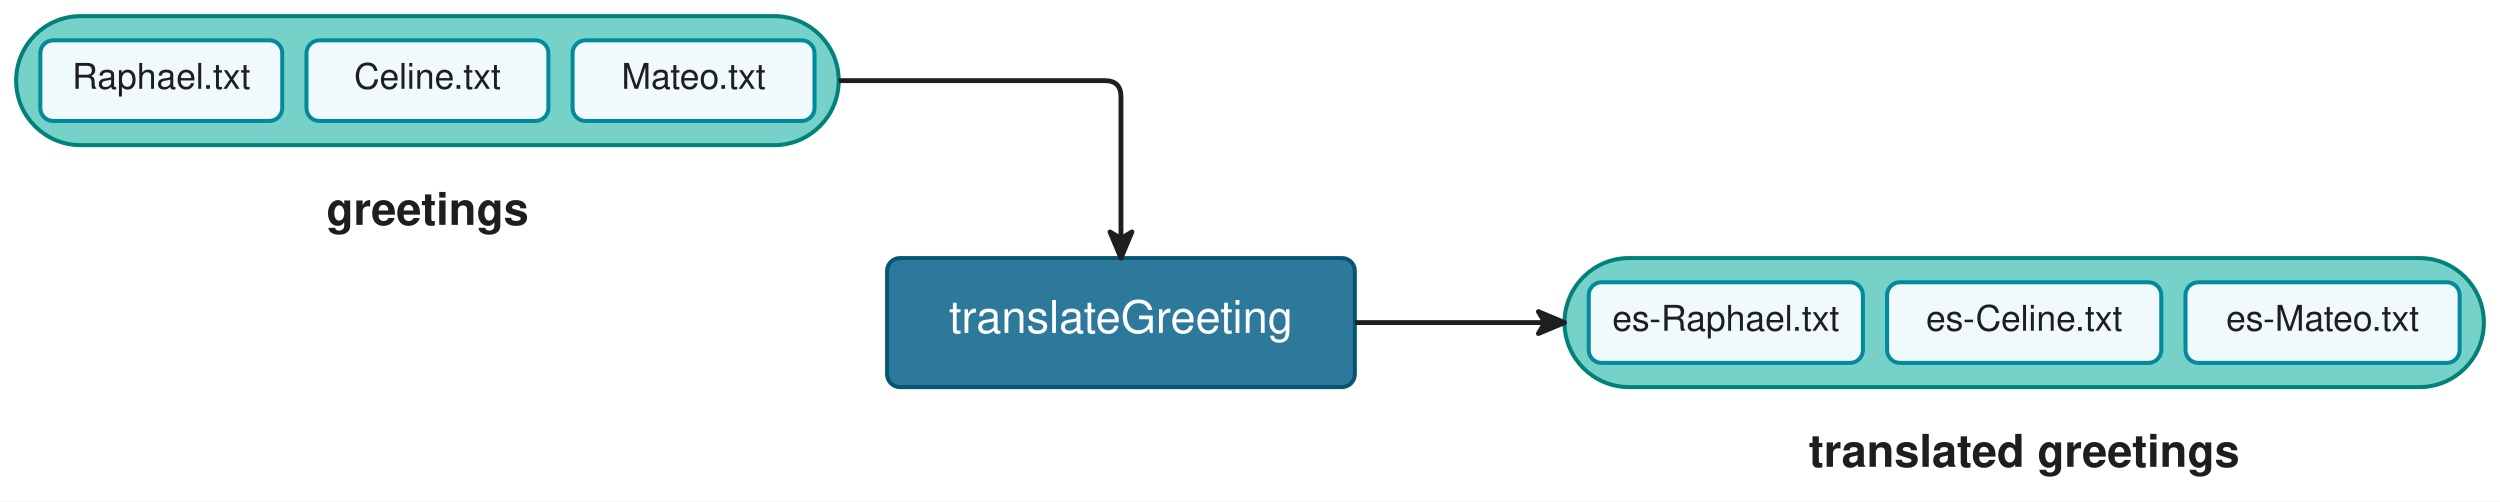
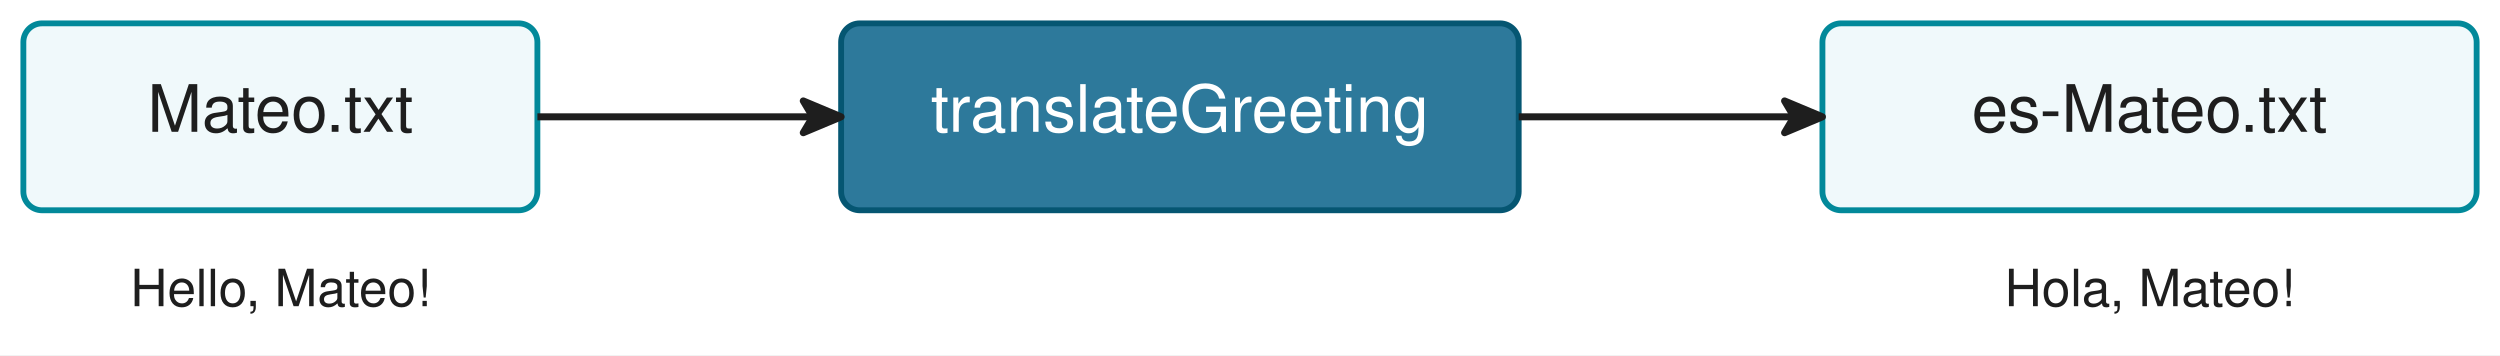
- <svg xmlns="http://www.w3.org/2000/svg" version="1.1" width="1550px" height="311px" viewBox="30 30 1550 311" content="&lt;mxfile host=&quot;drawio&quot;&gt;&lt;diagram id=&quot;page-1&quot; name=&quot;Page-1&quot;&gt;&lt;mxGraphModel grid=&quot;1&quot; gridSize=&quot;10&quot; guides=&quot;1&quot; tooltips=&quot;1&quot; connect=&quot;1&quot; arrows=&quot;1&quot; fold=&quot;1&quot; page=&quot;0&quot; pageScale=&quot;1&quot; pageWidth=&quot;1600&quot; pageHeight=&quot;1000&quot; math=&quot;0&quot; shadow=&quot;0&quot;&gt;&lt;root&gt;&lt;mxCell id=&quot;0&quot; /&gt;&lt;mxCell id=&quot;1&quot; parent=&quot;0&quot; /&gt;&lt;mxCell id=&quot;in&quot; value=&quot;&quot; style=&quot;rounded=1;absoluteArcSize=1;arcSize=80;fillColor=#76d2c8;strokeColor=#018178;strokeWidth=2.5;fontFamily=Helvetica;fontSize=28;fontColor=#1e1e1e;html=0;whiteSpace=nowrap;container=1;collapsible=0;recursiveResize=0;&quot; vertex=&quot;1&quot; parent=&quot;1&quot;&gt;&lt;mxGeometry x=&quot;40&quot; y=&quot;40&quot; width=&quot;510&quot; height=&quot;80&quot; as=&quot;geometry&quot; /&gt;&lt;/mxCell&gt;&lt;mxCell id=&quot;in-0&quot; value=&quot;Raphael.txt&quot; style=&quot;rounded=1;absoluteArcSize=1;arcSize=16;fillColor=#f0f9fb;strokeColor=#02899a;strokeWidth=2.5;fontFamily=Helvetica;fontSize=22;fontColor=#1e1e1e;html=0;whiteSpace=nowrap;&quot; vertex=&quot;1&quot; parent=&quot;in&quot;&gt;&lt;mxGeometry x=&quot;15&quot; y=&quot;15&quot; width=&quot;150&quot; height=&quot;50&quot; as=&quot;geometry&quot; /&gt;&lt;/mxCell&gt;&lt;mxCell id=&quot;in-1&quot; value=&quot;Celine.txt&quot; style=&quot;rounded=1;absoluteArcSize=1;arcSize=16;fillColor=#f0f9fb;strokeColor=#02899a;strokeWidth=2.5;fontFamily=Helvetica;fontSize=22;fontColor=#1e1e1e;html=0;whiteSpace=nowrap;&quot; vertex=&quot;1&quot; parent=&quot;in&quot;&gt;&lt;mxGeometry x=&quot;180&quot; y=&quot;15&quot; width=&quot;150&quot; height=&quot;50&quot; as=&quot;geometry&quot; /&gt;&lt;/mxCell&gt;&lt;mxCell id=&quot;in-2&quot; value=&quot;Mateo.txt&quot; style=&quot;rounded=1;absoluteArcSize=1;arcSize=16;fillColor=#f0f9fb;strokeColor=#02899a;strokeWidth=2.5;fontFamily=Helvetica;fontSize=22;fontColor=#1e1e1e;html=0;whiteSpace=nowrap;&quot; vertex=&quot;1&quot; parent=&quot;in&quot;&gt;&lt;mxGeometry x=&quot;345&quot; y=&quot;15&quot; width=&quot;150&quot; height=&quot;50&quot; as=&quot;geometry&quot; /&gt;&lt;/mxCell&gt;&lt;mxCell id=&quot;in-cap&quot; value=&quot;greetings&quot; style=&quot;text;align=center;verticalAlign=middle;fontFamily=Helvetica;fontSize=28;fontStyle=1;fontColor=#1e1e1e;html=0;whiteSpace=nowrap;&quot; vertex=&quot;1&quot; parent=&quot;1&quot;&gt;&lt;mxGeometry x=&quot;40&quot; y=&quot;145&quot; width=&quot;510&quot; height=&quot;36&quot; as=&quot;geometry&quot; /&gt;&lt;/mxCell&gt;&lt;mxCell id=&quot;proc&quot; value=&quot;translateGreeting&quot; style=&quot;rounded=1;absoluteArcSize=1;arcSize=16;fillColor=#2d799b;strokeColor=#055672;strokeWidth=2.5;fontFamily=Helvetica;fontSize=28;fontColor=#ffffff;html=0;whiteSpace=nowrap;&quot; vertex=&quot;1&quot; parent=&quot;1&quot;&gt;&lt;mxGeometry x=&quot;580&quot; y=&quot;190&quot; width=&quot;290&quot; height=&quot;80&quot; as=&quot;geometry&quot; /&gt;&lt;/mxCell&gt;&lt;mxCell id=&quot;e-in&quot; style=&quot;edgeStyle=orthogonalEdgeStyle;html=0;strokeColor=#1e1e1e;endSize=12;rounded=1;arcSize=40;strokeWidth=3;endArrow=classic;endFill=1;exitX=1;exitY=0.5;exitDx=0;exitDy=0;entryX=0.5;entryY=0;entryDx=0;entryDy=0;&quot; edge=&quot;1&quot; parent=&quot;1&quot; source=&quot;in&quot; target=&quot;proc&quot;&gt;&lt;mxGeometry relative=&quot;1&quot; as=&quot;geometry&quot;&gt;&lt;Array as=&quot;points&quot;&gt;&lt;mxPoint x=&quot;725&quot; y=&quot;80&quot; /&gt;&lt;/Array&gt;&lt;/mxGeometry&gt;&lt;/mxCell&gt;&lt;mxCell id=&quot;out0&quot; value=&quot;&quot; style=&quot;rounded=1;absoluteArcSize=1;arcSize=80;fillColor=#76d2c8;strokeColor=#018178;strokeWidth=2.5;fontFamily=Helvetica;fontSize=28;fontColor=#1e1e1e;html=0;whiteSpace=nowrap;container=1;collapsible=0;recursiveResize=0;&quot; vertex=&quot;1&quot; parent=&quot;1&quot;&gt;&lt;mxGeometry x=&quot;1000&quot; y=&quot;190&quot; width=&quot;570&quot; height=&quot;80&quot; as=&quot;geometry&quot; /&gt;&lt;/mxCell&gt;&lt;mxCell id=&quot;out0-0&quot; value=&quot;es-Raphael.txt&quot; style=&quot;rounded=1;absoluteArcSize=1;arcSize=16;fillColor=#f0f9fb;strokeColor=#02899a;strokeWidth=2.5;fontFamily=Helvetica;fontSize=22;fontColor=#1e1e1e;html=0;whiteSpace=nowrap;&quot; vertex=&quot;1&quot; parent=&quot;out0&quot;&gt;&lt;mxGeometry x=&quot;15&quot; y=&quot;15&quot; width=&quot;170&quot; height=&quot;50&quot; as=&quot;geometry&quot; /&gt;&lt;/mxCell&gt;&lt;mxCell id=&quot;out0-1&quot; value=&quot;es-Celine.txt&quot; style=&quot;rounded=1;absoluteArcSize=1;arcSize=16;fillColor=#f0f9fb;strokeColor=#02899a;strokeWidth=2.5;fontFamily=Helvetica;fontSize=22;fontColor=#1e1e1e;html=0;whiteSpace=nowrap;&quot; vertex=&quot;1&quot; parent=&quot;out0&quot;&gt;&lt;mxGeometry x=&quot;200&quot; y=&quot;15&quot; width=&quot;170&quot; height=&quot;50&quot; as=&quot;geometry&quot; /&gt;&lt;/mxCell&gt;&lt;mxCell id=&quot;out0-2&quot; value=&quot;es-Mateo.txt&quot; style=&quot;rounded=1;absoluteArcSize=1;arcSize=16;fillColor=#f0f9fb;strokeColor=#02899a;strokeWidth=2.5;fontFamily=Helvetica;fontSize=22;fontColor=#1e1e1e;html=0;whiteSpace=nowrap;&quot; vertex=&quot;1&quot; parent=&quot;out0&quot;&gt;&lt;mxGeometry x=&quot;385&quot; y=&quot;15&quot; width=&quot;170&quot; height=&quot;50&quot; as=&quot;geometry&quot; /&gt;&lt;/mxCell&gt;&lt;mxCell id=&quot;out0-cap&quot; value=&quot;translated greetings&quot; style=&quot;text;align=center;verticalAlign=middle;fontFamily=Helvetica;fontSize=28;fontStyle=1;fontColor=#1e1e1e;html=0;whiteSpace=nowrap;&quot; vertex=&quot;1&quot; parent=&quot;1&quot;&gt;&lt;mxGeometry x=&quot;1000&quot; y=&quot;295&quot; width=&quot;570&quot; height=&quot;36&quot; as=&quot;geometry&quot; /&gt;&lt;/mxCell&gt;&lt;mxCell id=&quot;e-out0&quot; style=&quot;edgeStyle=none;html=0;strokeColor=#1e1e1e;endSize=12;strokeWidth=3;endArrow=classic;endFill=1;exitX=1;exitY=0.5;exitDx=0;exitDy=0;entryX=0;entryY=0.5;entryDx=0;entryDy=0;&quot; edge=&quot;1&quot; parent=&quot;1&quot; source=&quot;proc&quot; target=&quot;out0&quot;&gt;&lt;mxGeometry relative=&quot;1&quot; as=&quot;geometry&quot; /&gt;&lt;/mxCell&gt;&lt;/root&gt;&lt;/mxGraphModel&gt;&lt;/diagram&gt;&lt;/mxfile&gt;">
+ <svg xmlns="http://www.w3.org/2000/svg" version="1.1" width="1070px" height="152px" viewBox="30 30 1070 152" content="&lt;mxfile host=&quot;drawio&quot;&gt;&lt;diagram id=&quot;page-1&quot; name=&quot;Page-1&quot;&gt;&lt;mxGraphModel grid=&quot;1&quot; gridSize=&quot;10&quot; guides=&quot;1&quot; tooltips=&quot;1&quot; connect=&quot;1&quot; arrows=&quot;1&quot; fold=&quot;1&quot; page=&quot;0&quot; pageScale=&quot;1&quot; pageWidth=&quot;1600&quot; pageHeight=&quot;1000&quot; math=&quot;0&quot; shadow=&quot;0&quot;&gt;&lt;root&gt;&lt;mxCell id=&quot;0&quot; /&gt;&lt;mxCell id=&quot;1&quot; parent=&quot;0&quot; /&gt;&lt;mxCell id=&quot;in&quot; value=&quot;Mateo.txt&quot; style=&quot;rounded=1;absoluteArcSize=1;arcSize=16;fillColor=#f0f9fb;strokeColor=#02899a;strokeWidth=2.5;fontFamily=Helvetica;fontSize=28;fontColor=#1e1e1e;html=0;whiteSpace=nowrap;&quot; vertex=&quot;1&quot; parent=&quot;1&quot;&gt;&lt;mxGeometry x=&quot;40&quot; y=&quot;40&quot; width=&quot;220&quot; height=&quot;80&quot; as=&quot;geometry&quot; /&gt;&lt;/mxCell&gt;&lt;mxCell id=&quot;in-contents&quot; value=&quot;Hello, Mateo!&quot; style=&quot;text;align=center;verticalAlign=middle;spacing=0;spacingLeft=4;fontFamily=Helvetica;fontSize=22;fontColor=#1e1e1e;html=0;whiteSpace=nowrap;&quot; vertex=&quot;1&quot; parent=&quot;1&quot;&gt;&lt;mxGeometry x=&quot;40&quot; y=&quot;140&quot; width=&quot;220&quot; height=&quot;32&quot; as=&quot;geometry&quot; /&gt;&lt;/mxCell&gt;&lt;mxCell id=&quot;proc&quot; value=&quot;translateGreeting&quot; style=&quot;rounded=1;absoluteArcSize=1;arcSize=16;fillColor=#2d799b;strokeColor=#055672;strokeWidth=2.5;fontFamily=Helvetica;fontSize=28;fontColor=#ffffff;html=0;whiteSpace=nowrap;&quot; vertex=&quot;1&quot; parent=&quot;1&quot;&gt;&lt;mxGeometry x=&quot;390&quot; y=&quot;40&quot; width=&quot;290&quot; height=&quot;80&quot; as=&quot;geometry&quot; /&gt;&lt;/mxCell&gt;&lt;mxCell id=&quot;e-in&quot; style=&quot;edgeStyle=none;html=0;strokeColor=#1e1e1e;endSize=12;strokeWidth=3;endArrow=classic;endFill=1;exitX=1;exitY=0.5;exitDx=0;exitDy=0;entryX=0;entryY=0.5;entryDx=0;entryDy=0;&quot; edge=&quot;1&quot; parent=&quot;1&quot; source=&quot;in&quot; target=&quot;proc&quot;&gt;&lt;mxGeometry relative=&quot;1&quot; as=&quot;geometry&quot; /&gt;&lt;/mxCell&gt;&lt;mxCell id=&quot;out0&quot; value=&quot;es-Mateo.txt&quot; style=&quot;rounded=1;absoluteArcSize=1;arcSize=16;fillColor=#f0f9fb;strokeColor=#02899a;strokeWidth=2.5;fontFamily=Helvetica;fontSize=28;fontColor=#1e1e1e;html=0;whiteSpace=nowrap;&quot; vertex=&quot;1&quot; parent=&quot;1&quot;&gt;&lt;mxGeometry x=&quot;810&quot; y=&quot;40&quot; width=&quot;280&quot; height=&quot;80&quot; as=&quot;geometry&quot; /&gt;&lt;/mxCell&gt;&lt;mxCell id=&quot;e-out0&quot; style=&quot;edgeStyle=none;html=0;strokeColor=#1e1e1e;endSize=12;strokeWidth=3;endArrow=classic;endFill=1;exitX=1;exitY=0.5;exitDx=0;exitDy=0;entryX=0;entryY=0.5;entryDx=0;entryDy=0;&quot; edge=&quot;1&quot; parent=&quot;1&quot; source=&quot;proc&quot; target=&quot;out0&quot;&gt;&lt;mxGeometry relative=&quot;1&quot; as=&quot;geometry&quot; /&gt;&lt;/mxCell&gt;&lt;mxCell id=&quot;out0-contents&quot; value=&quot;Hola, Mateo!&quot; style=&quot;text;align=center;verticalAlign=middle;spacing=0;spacingLeft=4;fontFamily=Helvetica;fontSize=22;fontColor=#1e1e1e;html=0;whiteSpace=nowrap;&quot; vertex=&quot;1&quot; parent=&quot;1&quot;&gt;&lt;mxGeometry x=&quot;810&quot; y=&quot;140&quot; width=&quot;280&quot; height=&quot;32&quot; as=&quot;geometry&quot; /&gt;&lt;/mxCell&gt;&lt;/root&gt;&lt;/mxGraphModel&gt;&lt;/diagram&gt;&lt;/mxfile&gt;">
  <g>
-     <rect x="30" y="30" width="1550" height="311" fill="#ffffff" />
-     <rect x="40" y="40" width="510" height="80" rx="40" fill="#76d2c8" stroke="#018178" stroke-width="2.5" />
-     <text x="295" y="163" font-family="Helvetica, Arial, sans-serif" font-size="28px" fill="#1e1e1e" text-anchor="middle" dominant-baseline="central" font-weight="bold" xml:space="preserve">greetings</text>
-     <rect x="580" y="190" width="290" height="80" rx="8" fill="#2d799b" stroke="#055672" stroke-width="2.5" />
-     <text x="725" y="230" font-family="Helvetica, Arial, sans-serif" font-size="28px" fill="#ffffff" text-anchor="middle" dominant-baseline="central" xml:space="preserve">translateGreeting</text>
-     <rect x="1000" y="190" width="570" height="80" rx="40" fill="#76d2c8" stroke="#018178" stroke-width="2.5" />
-     <text x="1285" y="313" font-family="Helvetica, Arial, sans-serif" font-size="28px" fill="#1e1e1e" text-anchor="middle" dominant-baseline="central" font-weight="bold" xml:space="preserve">translated greetings</text>
-     <rect x="55" y="55" width="150" height="50" rx="8" fill="#f0f9fb" stroke="#02899a" stroke-width="2.5" />
-     <text x="130" y="80" font-family="Helvetica, Arial, sans-serif" font-size="22px" fill="#1e1e1e" text-anchor="middle" dominant-baseline="central" xml:space="preserve">Raphael.txt</text>
-     <rect x="220" y="55" width="150" height="50" rx="8" fill="#f0f9fb" stroke="#02899a" stroke-width="2.5" />
-     <text x="295" y="80" font-family="Helvetica, Arial, sans-serif" font-size="22px" fill="#1e1e1e" text-anchor="middle" dominant-baseline="central" xml:space="preserve">Celine.txt</text>
-     <rect x="385" y="55" width="150" height="50" rx="8" fill="#f0f9fb" stroke="#02899a" stroke-width="2.5" />
-     <text x="460" y="80" font-family="Helvetica, Arial, sans-serif" font-size="22px" fill="#1e1e1e" text-anchor="middle" dominant-baseline="central" xml:space="preserve">Mateo.txt</text>
-     <rect x="1015" y="205" width="170" height="50" rx="8" fill="#f0f9fb" stroke="#02899a" stroke-width="2.5" />
-     <text x="1100" y="230" font-family="Helvetica, Arial, sans-serif" font-size="22px" fill="#1e1e1e" text-anchor="middle" dominant-baseline="central" xml:space="preserve">es-Raphael.txt</text>
-     <rect x="1200" y="205" width="170" height="50" rx="8" fill="#f0f9fb" stroke="#02899a" stroke-width="2.5" />
-     <text x="1285" y="230" font-family="Helvetica, Arial, sans-serif" font-size="22px" fill="#1e1e1e" text-anchor="middle" dominant-baseline="central" xml:space="preserve">es-Celine.txt</text>
-     <rect x="1385" y="205" width="170" height="50" rx="8" fill="#f0f9fb" stroke="#02899a" stroke-width="2.5" />
-     <text x="1470" y="230" font-family="Helvetica, Arial, sans-serif" font-size="22px" fill="#1e1e1e" text-anchor="middle" dominant-baseline="central" xml:space="preserve">es-Mateo.txt</text>
-     <path d="M550 80 L715 80 Q725 80 725 90 L725 177.85" fill="none" stroke="#1e1e1e" stroke-width="3" />
-     <path d="M725 190 L718.2 173.8 L725 177.85 L731.8 173.8 Z" fill="#1e1e1e" stroke="#1e1e1e" stroke-width="3" stroke-linejoin="round" />
-     <path d="M870 230 L987.85 230" fill="none" stroke="#1e1e1e" stroke-width="3" />
-     <path d="M1000 230 L983.8 236.8 L987.85 230 L983.8 223.2 Z" fill="#1e1e1e" stroke="#1e1e1e" stroke-width="3" stroke-linejoin="round" />
+     <rect x="30" y="30" width="1070" height="152" fill="#ffffff" />
+     <rect x="40" y="40" width="220" height="80" rx="8" fill="#f0f9fb" stroke="#02899a" stroke-width="2.5" />
+     <text x="150" y="80" font-family="Helvetica, Arial, sans-serif" font-size="28px" fill="#1e1e1e" text-anchor="middle" dominant-baseline="central" xml:space="preserve">Mateo.txt</text>
+     <text x="150" y="156" font-family="Helvetica, Arial, sans-serif" font-size="22px" fill="#1e1e1e" text-anchor="middle" dominant-baseline="central" xml:space="preserve">Hello, Mateo!</text>
+     <rect x="390" y="40" width="290" height="80" rx="8" fill="#2d799b" stroke="#055672" stroke-width="2.5" />
+     <text x="535" y="80" font-family="Helvetica, Arial, sans-serif" font-size="28px" fill="#ffffff" text-anchor="middle" dominant-baseline="central" xml:space="preserve">translateGreeting</text>
+     <rect x="810" y="40" width="280" height="80" rx="8" fill="#f0f9fb" stroke="#02899a" stroke-width="2.5" />
+     <text x="950" y="80" font-family="Helvetica, Arial, sans-serif" font-size="28px" fill="#1e1e1e" text-anchor="middle" dominant-baseline="central" xml:space="preserve">es-Mateo.txt</text>
+     <text x="950" y="156" font-family="Helvetica, Arial, sans-serif" font-size="22px" fill="#1e1e1e" text-anchor="middle" dominant-baseline="central" xml:space="preserve">Hola, Mateo!</text>
+     <path d="M260 80 L377.85 80" fill="none" stroke="#1e1e1e" stroke-width="3" />
+     <path d="M390 80 L373.8 86.8 L377.85 80 L373.8 73.2 Z" fill="#1e1e1e" stroke="#1e1e1e" stroke-width="3" stroke-linejoin="round" />
+     <path d="M680 80 L797.85 80" fill="none" stroke="#1e1e1e" stroke-width="3" />
+     <path d="M810 80 L793.8 86.8 L797.85 80 L793.8 73.2 Z" fill="#1e1e1e" stroke="#1e1e1e" stroke-width="3" stroke-linejoin="round" />
  </g>
</svg>
